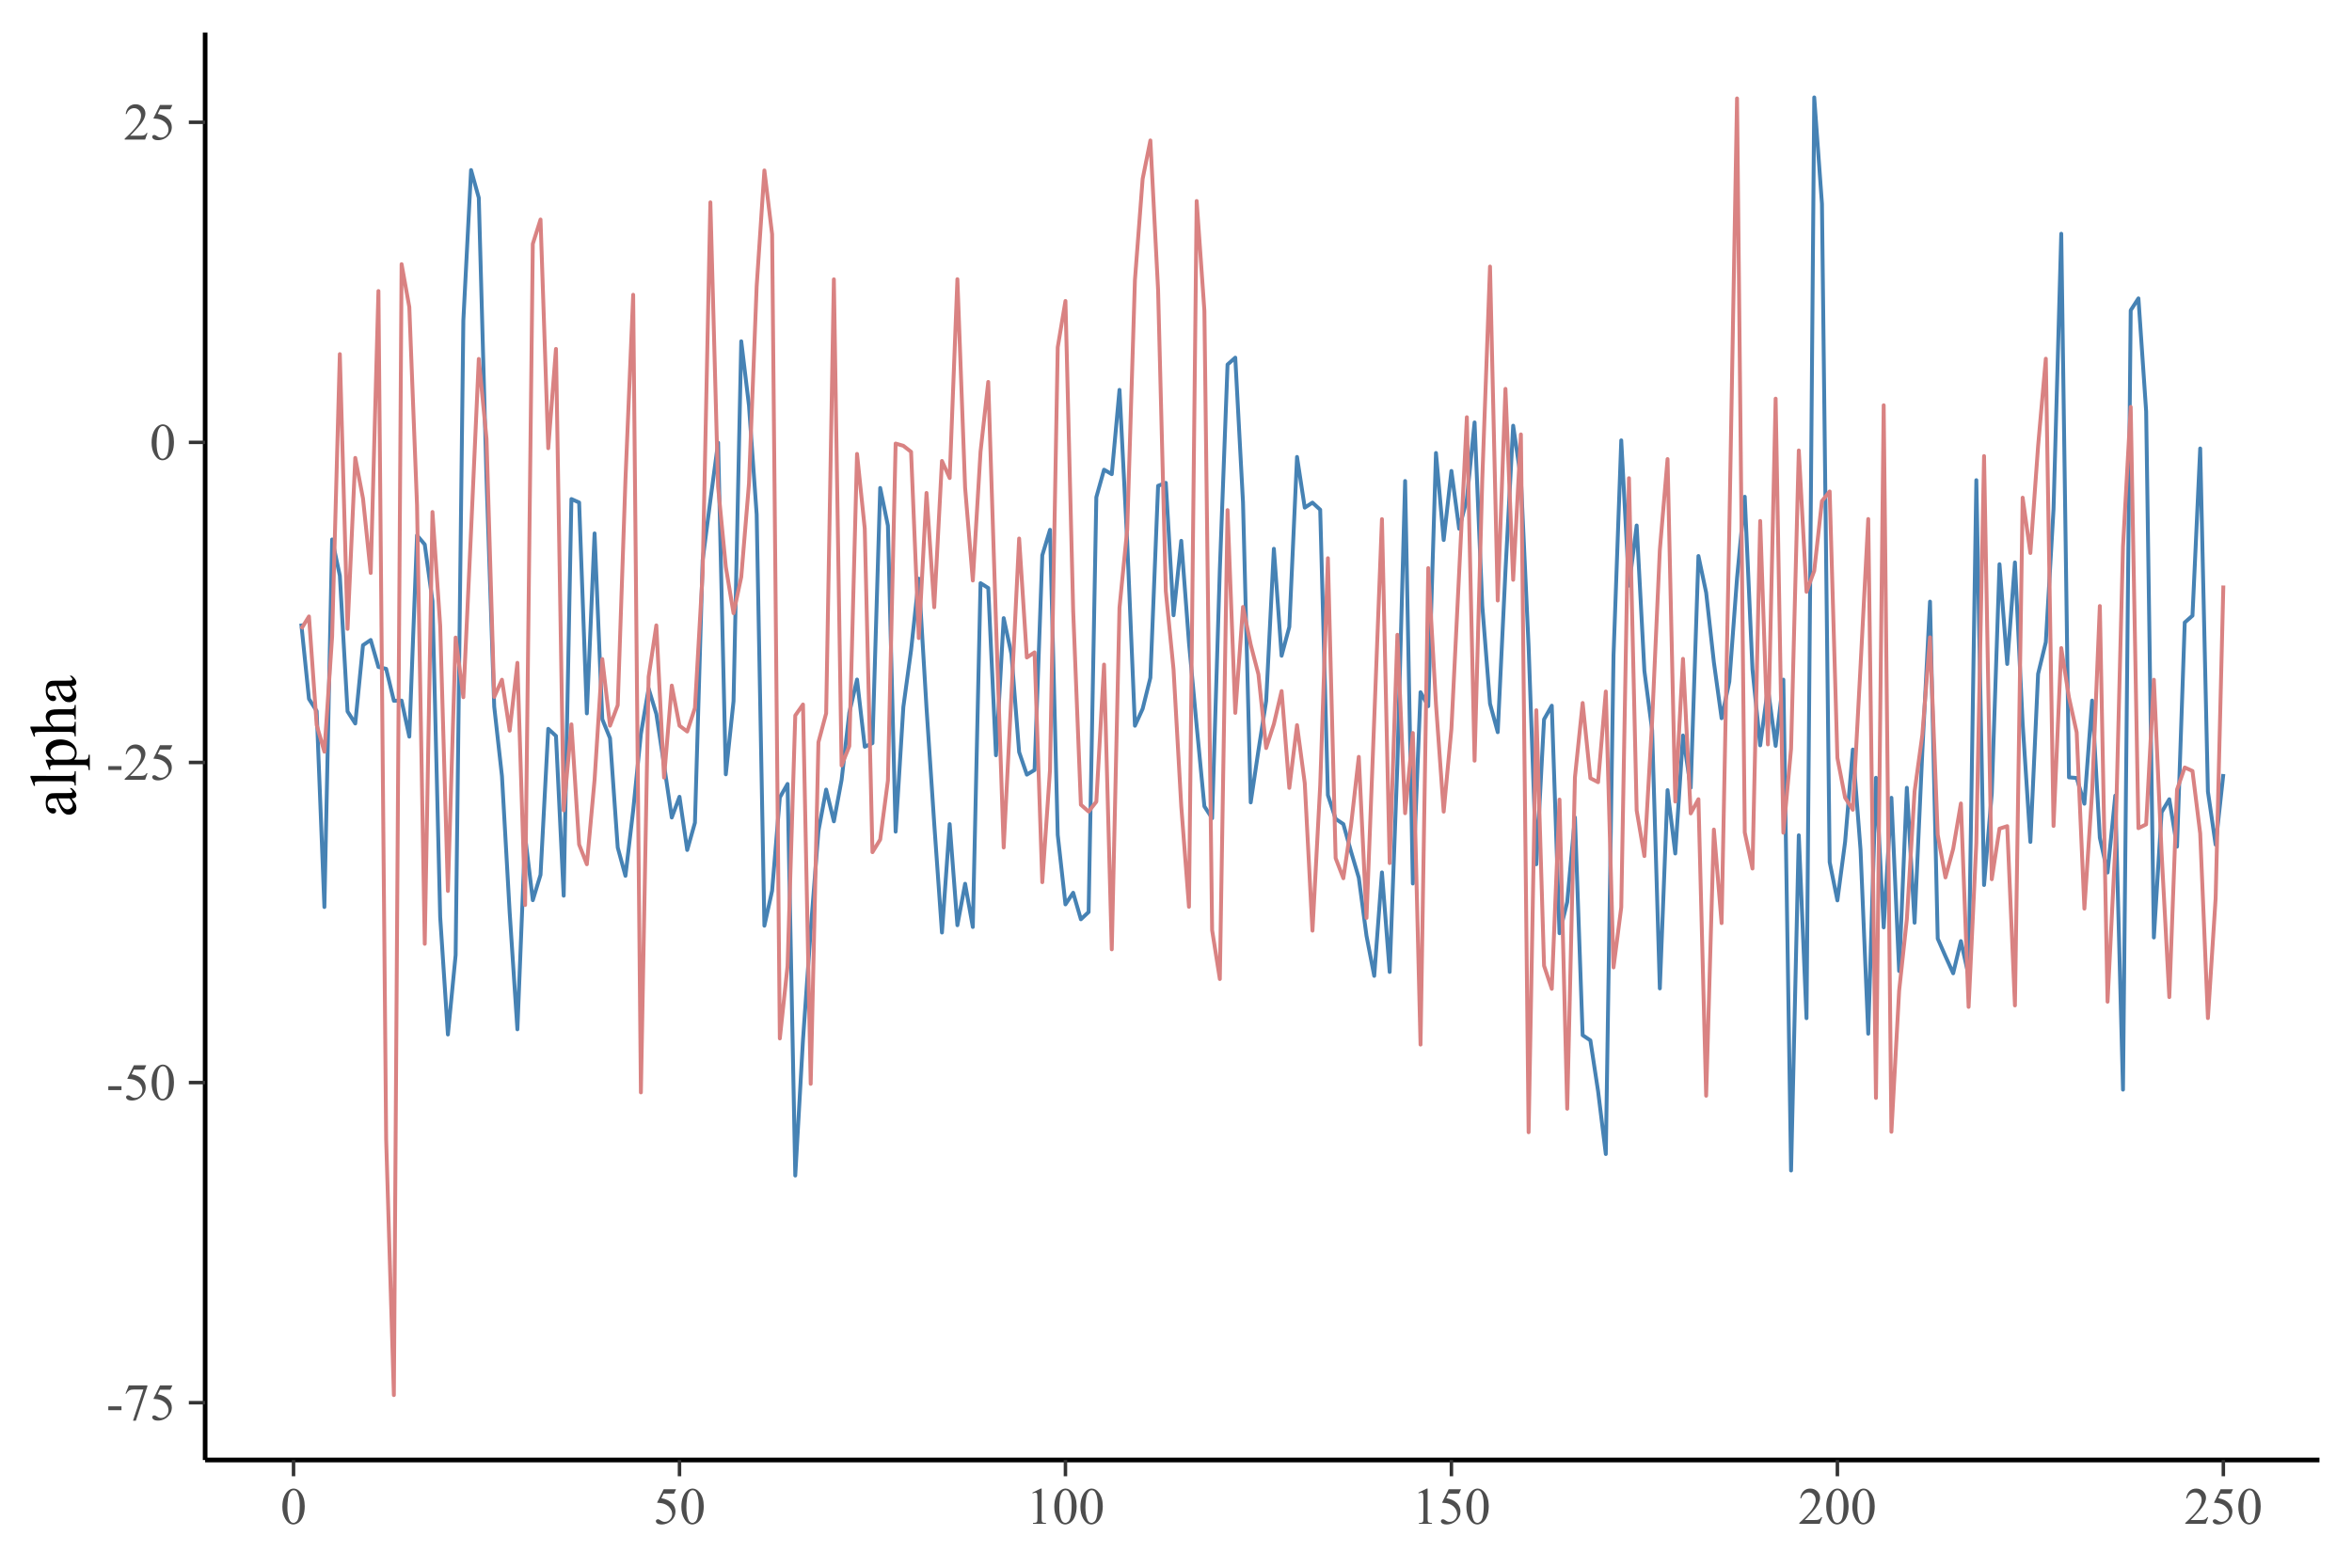
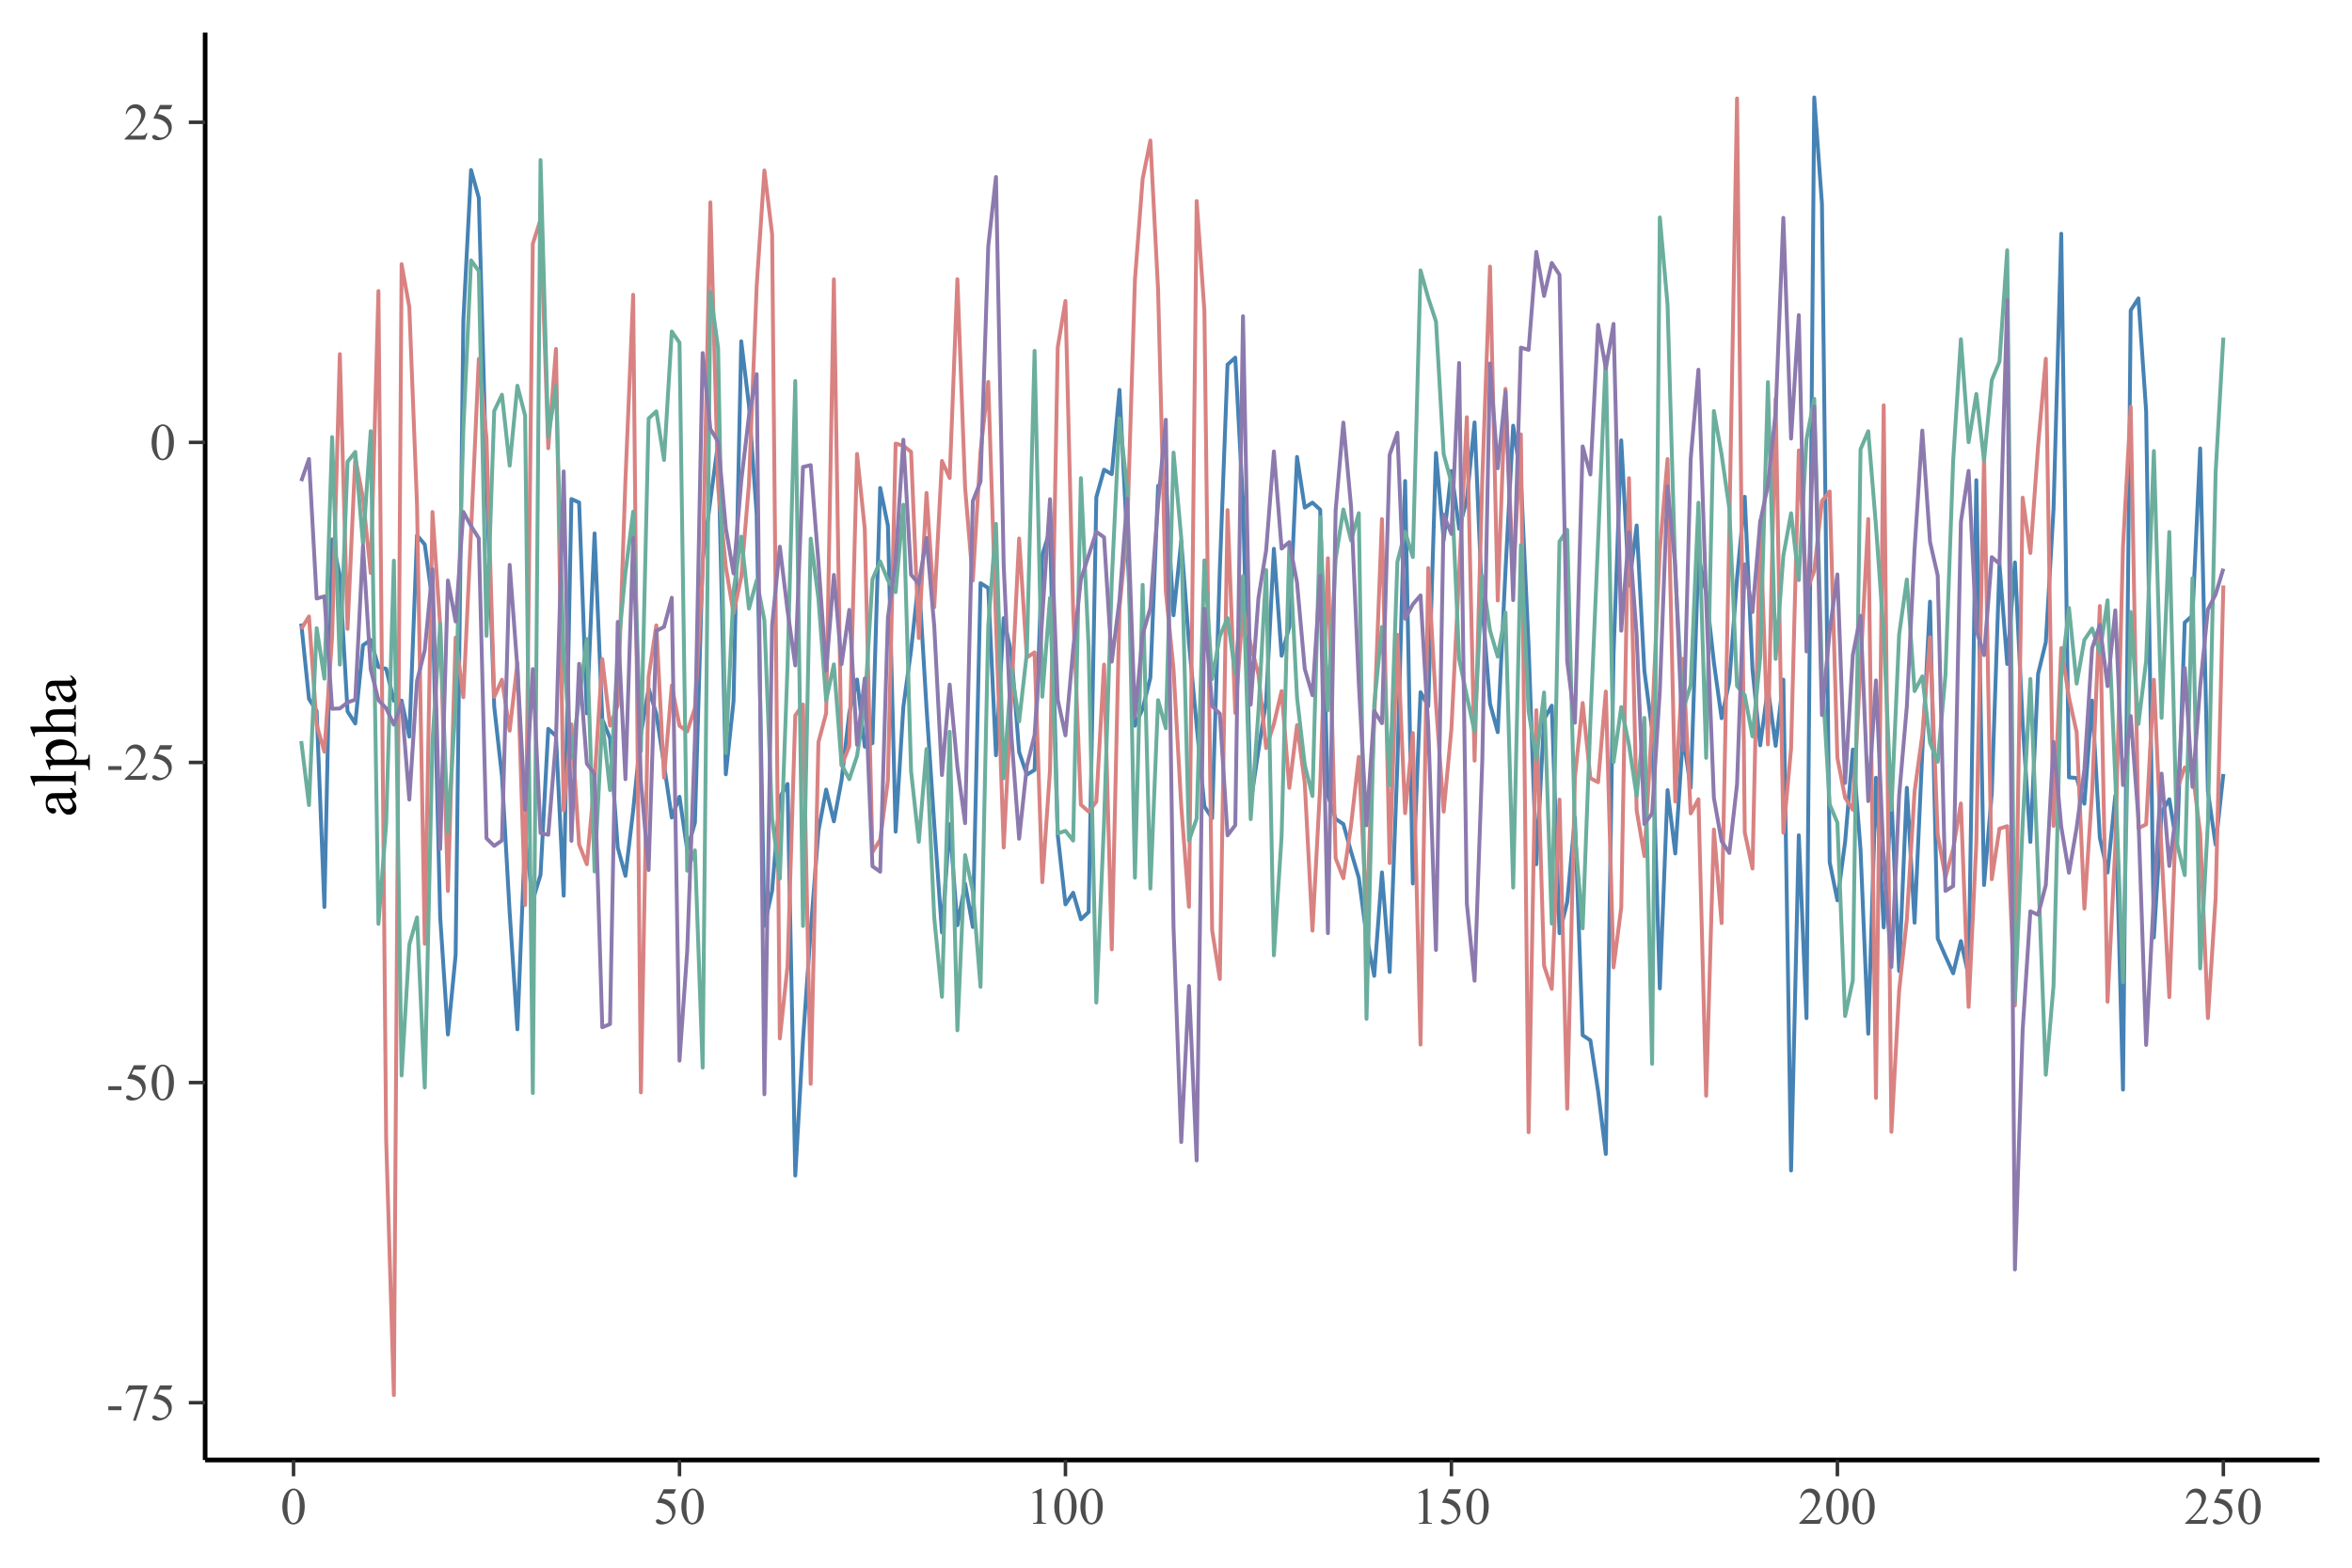
<svg xmlns="http://www.w3.org/2000/svg" xmlns:xlink="http://www.w3.org/1999/xlink" width="432pt" height="288pt" viewBox="0 0 432 288">
  <defs>
    <g>
      <g id="glyph-0-0">
        <path d="M 0.391 -2.508 L 2.812 -2.508 L 2.812 -1.801 L 0.391 -1.801 Z M 0.391 -2.508 " />
      </g>
      <g id="glyph-0-1">
        <path d="M 0.965 -6.355 L 4.375 -6.355 L 4.375 -6.18 L 2.254 0.133 L 1.73 0.133 L 3.629 -5.594 L 1.879 -5.594 C 1.523 -5.59 1.273 -5.547 1.125 -5.465 C 0.859 -5.32 0.648 -5.098 0.492 -4.801 L 0.355 -4.852 Z M 0.965 -6.355 " />
      </g>
      <g id="glyph-0-2">
        <path d="M 4.168 -6.355 L 3.801 -5.559 L 1.891 -5.559 L 1.473 -4.707 C 2.297 -4.582 2.953 -4.273 3.441 -3.781 C 3.852 -3.352 4.059 -2.852 4.062 -2.281 C 4.059 -1.945 3.992 -1.637 3.859 -1.355 C 3.723 -1.066 3.551 -0.824 3.348 -0.629 C 3.137 -0.426 2.906 -0.266 2.656 -0.145 C 2.293 0.027 1.926 0.109 1.551 0.113 C 1.168 0.109 0.891 0.047 0.719 -0.082 C 0.543 -0.211 0.457 -0.352 0.461 -0.512 C 0.457 -0.594 0.492 -0.672 0.566 -0.742 C 0.637 -0.809 0.727 -0.844 0.84 -0.844 C 0.918 -0.844 0.988 -0.828 1.051 -0.805 C 1.109 -0.777 1.215 -0.715 1.363 -0.613 C 1.594 -0.449 1.832 -0.367 2.078 -0.371 C 2.441 -0.367 2.762 -0.508 3.039 -0.785 C 3.312 -1.059 3.449 -1.395 3.453 -1.797 C 3.449 -2.176 3.328 -2.535 3.082 -2.871 C 2.836 -3.203 2.496 -3.457 2.062 -3.641 C 1.719 -3.777 1.254 -3.859 0.672 -3.887 L 1.891 -6.355 Z M 4.168 -6.355 " />
      </g>
      <g id="glyph-0-3">
        <path d="M 0.348 -3.141 C 0.344 -3.863 0.453 -4.484 0.676 -5.012 C 0.891 -5.531 1.184 -5.922 1.547 -6.184 C 1.828 -6.383 2.117 -6.484 2.418 -6.488 C 2.902 -6.484 3.34 -6.238 3.73 -5.742 C 4.211 -5.125 4.453 -4.289 4.457 -3.238 C 4.453 -2.5 4.348 -1.875 4.137 -1.359 C 3.926 -0.844 3.652 -0.469 3.324 -0.234 C 2.992 -0.004 2.676 0.109 2.371 0.113 C 1.762 0.109 1.258 -0.246 0.859 -0.961 C 0.516 -1.562 0.344 -2.289 0.348 -3.141 Z M 1.266 -3.023 C 1.266 -2.148 1.371 -1.434 1.59 -0.883 C 1.762 -0.414 2.027 -0.18 2.387 -0.184 C 2.551 -0.18 2.727 -0.258 2.91 -0.41 C 3.09 -0.559 3.227 -0.812 3.324 -1.172 C 3.465 -1.707 3.539 -2.465 3.539 -3.445 C 3.539 -4.168 3.461 -4.77 3.312 -5.258 C 3.195 -5.613 3.051 -5.871 2.879 -6.023 C 2.746 -6.125 2.594 -6.176 2.414 -6.18 C 2.199 -6.176 2.008 -6.078 1.848 -5.891 C 1.617 -5.629 1.465 -5.223 1.387 -4.668 C 1.305 -4.109 1.266 -3.562 1.266 -3.023 Z M 1.266 -3.023 " />
      </g>
      <g id="glyph-0-4">
        <path d="M 4.402 -1.223 L 3.957 0 L 0.207 0 L 0.207 -0.172 C 1.305 -1.176 2.082 -2 2.535 -2.637 C 2.984 -3.273 3.211 -3.855 3.211 -4.387 C 3.211 -4.789 3.086 -5.121 2.84 -5.379 C 2.59 -5.637 2.293 -5.766 1.953 -5.77 C 1.637 -5.766 1.359 -5.676 1.113 -5.496 C 0.863 -5.312 0.68 -5.043 0.562 -4.691 L 0.391 -4.691 C 0.465 -5.266 0.664 -5.711 0.992 -6.023 C 1.312 -6.332 1.719 -6.484 2.203 -6.488 C 2.719 -6.484 3.148 -6.32 3.492 -5.988 C 3.836 -5.656 4.008 -5.266 4.012 -4.82 C 4.008 -4.496 3.934 -4.172 3.789 -3.852 C 3.555 -3.344 3.18 -2.809 2.664 -2.246 C 1.883 -1.391 1.395 -0.879 1.203 -0.707 L 2.863 -0.707 C 3.199 -0.703 3.438 -0.715 3.574 -0.742 C 3.707 -0.766 3.828 -0.816 3.941 -0.895 C 4.047 -0.969 4.141 -1.078 4.227 -1.223 Z M 4.402 -1.223 " />
      </g>
      <g id="glyph-0-5">
        <path d="M 1.125 -5.734 L 2.672 -6.488 L 2.828 -6.488 L 2.828 -1.121 C 2.824 -0.762 2.84 -0.539 2.871 -0.453 C 2.898 -0.363 2.957 -0.297 3.055 -0.254 C 3.145 -0.203 3.336 -0.176 3.629 -0.172 L 3.629 0 L 1.238 0 L 1.238 -0.172 C 1.535 -0.176 1.73 -0.203 1.816 -0.25 C 1.902 -0.293 1.961 -0.355 2 -0.434 C 2.031 -0.508 2.051 -0.734 2.055 -1.121 L 2.055 -4.551 C 2.051 -5.012 2.035 -5.309 2.008 -5.441 C 1.98 -5.539 1.941 -5.613 1.887 -5.664 C 1.828 -5.707 1.758 -5.73 1.68 -5.734 C 1.559 -5.73 1.398 -5.68 1.195 -5.586 Z M 1.125 -5.734 " />
      </g>
      <g id="glyph-1-0">
        <path d="M -0.773 -3.414 C -0.344 -2.863 -0.098 -2.52 -0.035 -2.379 C 0.062 -2.168 0.109 -1.941 0.113 -1.703 C 0.109 -1.332 -0.012 -1.027 -0.266 -0.789 C -0.516 -0.547 -0.852 -0.426 -1.273 -0.43 C -1.531 -0.426 -1.758 -0.484 -1.953 -0.605 C -2.215 -0.762 -2.465 -1.039 -2.703 -1.438 C -2.934 -1.828 -3.219 -2.488 -3.555 -3.414 L -3.766 -3.418 C -4.301 -3.414 -4.668 -3.328 -4.867 -3.16 C -5.066 -2.988 -5.168 -2.742 -5.168 -2.422 C -5.168 -2.172 -5.102 -1.977 -4.969 -1.836 C -4.836 -1.684 -4.684 -1.609 -4.512 -1.613 L -4.172 -1.625 C -3.992 -1.621 -3.852 -1.574 -3.754 -1.484 C -3.656 -1.391 -3.609 -1.273 -3.609 -1.125 C -3.609 -0.98 -3.66 -0.859 -3.762 -0.77 C -3.863 -0.676 -4 -0.633 -4.18 -0.633 C -4.508 -0.633 -4.816 -0.805 -5.102 -1.148 C -5.379 -1.492 -5.52 -1.973 -5.523 -2.598 C -5.52 -3.07 -5.441 -3.461 -5.285 -3.77 C -5.16 -3.996 -4.969 -4.168 -4.719 -4.277 C -4.547 -4.348 -4.203 -4.383 -3.684 -4.383 L -1.863 -4.383 C -1.348 -4.383 -1.031 -4.391 -0.922 -4.41 C -0.805 -4.43 -0.73 -4.461 -0.691 -4.508 C -0.652 -4.551 -0.633 -4.605 -0.633 -4.664 C -0.633 -4.727 -0.645 -4.781 -0.672 -4.828 C -0.723 -4.91 -0.867 -5.066 -1.102 -5.305 L -0.773 -5.305 C -0.188 -4.863 0.105 -4.445 0.105 -4.047 C 0.105 -3.855 0.039 -3.703 -0.094 -3.59 C -0.227 -3.477 -0.453 -3.418 -0.773 -3.414 Z M -1.152 -3.414 L -3.199 -3.414 C -2.965 -2.824 -2.797 -2.445 -2.703 -2.273 C -2.527 -1.965 -2.348 -1.742 -2.164 -1.613 C -1.973 -1.477 -1.77 -1.41 -1.547 -1.414 C -1.266 -1.41 -1.031 -1.496 -0.844 -1.664 C -0.656 -1.828 -0.562 -2.02 -0.566 -2.242 C -0.562 -2.535 -0.758 -2.926 -1.152 -3.414 Z M -1.152 -3.414 " />
      </g>
      <g id="glyph-1-1">
        <path d="M -8.332 -2.223 L -1.211 -2.219 C -0.871 -2.215 -0.648 -2.238 -0.543 -2.293 C -0.43 -2.34 -0.348 -2.418 -0.293 -2.52 C -0.238 -2.621 -0.211 -2.809 -0.211 -3.086 L 0 -3.086 L 0 -0.457 L -0.211 -0.457 C -0.211 -0.703 -0.234 -0.871 -0.285 -0.961 C -0.336 -1.047 -0.422 -1.117 -0.539 -1.172 C -0.656 -1.223 -0.879 -1.246 -1.211 -1.25 L -6.086 -1.25 C -6.691 -1.246 -7.062 -1.234 -7.203 -1.207 C -7.34 -1.18 -7.438 -1.133 -7.488 -1.074 C -7.535 -1.012 -7.559 -0.938 -7.562 -0.844 C -7.559 -0.742 -7.527 -0.613 -7.469 -0.457 L -7.676 -0.359 L -8.332 -1.957 Z M -8.332 -2.223 " />
      </g>
      <g id="glyph-1-2">
        <path d="M -4.836 0.012 L -5.5 -1.641 L -5.5 -1.863 L -4.25 -1.863 C -4.719 -2.141 -5.051 -2.418 -5.238 -2.699 C -5.426 -2.977 -5.52 -3.27 -5.523 -3.582 C -5.52 -4.117 -5.309 -4.566 -4.891 -4.93 C -4.371 -5.367 -3.699 -5.59 -2.875 -5.59 C -1.949 -5.59 -1.184 -5.324 -0.578 -4.793 C -0.082 -4.355 0.164 -3.805 0.164 -3.141 C 0.164 -2.852 0.121 -2.602 0.043 -2.391 C -0.02 -2.234 -0.133 -2.059 -0.309 -1.863 L 1.324 -1.863 C 1.691 -1.863 1.922 -1.883 2.023 -1.93 C 2.117 -1.969 2.199 -2.047 2.262 -2.164 C 2.32 -2.273 2.348 -2.477 2.352 -2.773 L 2.566 -2.773 L 2.566 0.043 L 2.352 0.043 L 2.352 -0.105 C 2.352 -0.316 2.312 -0.5 2.227 -0.656 C 2.184 -0.727 2.113 -0.781 2.02 -0.828 C 1.922 -0.867 1.68 -0.891 1.289 -0.891 L -3.785 -0.891 C -4.129 -0.891 -4.348 -0.875 -4.445 -0.844 C -4.535 -0.812 -4.605 -0.762 -4.656 -0.695 C -4.699 -0.625 -4.723 -0.531 -4.727 -0.418 C -4.723 -0.32 -4.695 -0.203 -4.648 -0.059 Z M -3.902 -1.863 L -1.898 -1.863 C -1.461 -1.863 -1.176 -1.879 -1.043 -1.914 C -0.816 -1.969 -0.617 -2.102 -0.445 -2.316 C -0.273 -2.527 -0.188 -2.797 -0.188 -3.125 C -0.188 -3.512 -0.34 -3.828 -0.645 -4.07 C -1.043 -4.387 -1.602 -4.547 -2.324 -4.547 C -3.141 -4.547 -3.773 -4.367 -4.219 -4.008 C -4.523 -3.758 -4.676 -3.461 -4.676 -3.117 C -4.676 -2.93 -4.629 -2.742 -4.535 -2.562 C -4.465 -2.418 -4.254 -2.188 -3.902 -1.863 Z M -3.902 -1.863 " />
      </g>
      <g id="glyph-1-3">
        <path d="M -8.332 -1.953 L -4.406 -1.953 C -4.883 -2.383 -5.188 -2.727 -5.32 -2.98 C -5.453 -3.234 -5.52 -3.488 -5.523 -3.746 C -5.52 -4.047 -5.438 -4.309 -5.273 -4.531 C -5.105 -4.746 -4.84 -4.91 -4.484 -5.016 C -4.23 -5.086 -3.773 -5.121 -3.109 -5.125 L -1.211 -5.125 C -0.871 -5.121 -0.641 -5.148 -0.516 -5.211 C -0.422 -5.242 -0.348 -5.309 -0.293 -5.406 C -0.238 -5.496 -0.211 -5.668 -0.211 -5.922 L 0 -5.922 L 0 -3.289 L -0.211 -3.289 L -0.211 -3.41 C -0.211 -3.66 -0.246 -3.832 -0.324 -3.93 C -0.395 -4.027 -0.508 -4.098 -0.66 -4.137 C -0.719 -4.148 -0.902 -4.152 -1.211 -4.156 L -3.109 -4.156 C -3.691 -4.152 -4.074 -4.121 -4.262 -4.062 C -4.441 -4 -4.582 -3.906 -4.676 -3.773 C -4.77 -3.641 -4.816 -3.48 -4.816 -3.293 C -4.816 -3.102 -4.766 -2.902 -4.664 -2.695 C -4.562 -2.488 -4.355 -2.238 -4.047 -1.953 L -1.211 -1.953 C -0.84 -1.949 -0.609 -1.969 -0.523 -2.012 C -0.43 -2.051 -0.355 -2.129 -0.301 -2.238 C -0.238 -2.348 -0.211 -2.539 -0.211 -2.82 L 0 -2.82 L 0 -0.156 L -0.211 -0.156 C -0.211 -0.395 -0.246 -0.582 -0.32 -0.719 C -0.355 -0.793 -0.43 -0.855 -0.543 -0.906 C -0.648 -0.949 -0.871 -0.973 -1.211 -0.98 L -6.07 -0.98 C -6.684 -0.977 -7.059 -0.961 -7.203 -0.934 C -7.34 -0.902 -7.438 -0.859 -7.488 -0.801 C -7.535 -0.738 -7.559 -0.656 -7.562 -0.559 C -7.559 -0.473 -7.527 -0.34 -7.469 -0.16 L -7.676 -0.078 L -8.332 -1.684 Z M -8.332 -1.953 " />
      </g>
    </g>
  </defs>
  <rect x="-43.2" y="-28.8" width="518.4" height="345.6" fill="rgb(100%, 100%, 100%)" fill-opacity="1" />
  <path fill="none" stroke-width="0.711" stroke-linecap="butt" stroke-linejoin="round" stroke="rgb(27.451%, 50.98%, 70.588%)" stroke-opacity="1" stroke-miterlimit="10" d="M 55.332 114.547 L 56.75 128.402 L 58.164 130.625 L 59.582 166.629 L 61 99.102 L 62.418 105.754 L 63.836 130.699 L 65.254 132.914 L 66.672 118.531 L 68.09 117.57 L 69.508 122.531 L 70.926 122.871 L 72.344 128.742 L 73.762 128.707 L 75.18 135.328 L 76.598 98.348 L 78.016 100.023 L 79.434 110.43 L 80.852 168.48 L 82.27 190.051 L 83.688 175.449 L 85.105 58.875 L 86.523 31.242 L 87.941 36.336 L 89.359 87.98 L 90.777 129.824 L 92.195 142.574 L 93.613 167.625 L 95.031 189.098 L 96.449 153.629 L 97.863 165.375 L 99.281 160.711 L 100.699 133.895 L 102.117 135.203 L 103.535 164.551 L 104.953 91.68 L 106.371 92.312 L 107.789 131.059 L 109.207 97.992 L 110.625 132.133 L 112.043 135.613 L 113.461 155.703 L 114.879 160.898 L 116.297 148.871 L 117.715 134.836 L 119.133 126.492 L 120.551 131.164 L 121.969 140.508 L 123.387 150.191 L 124.805 146.375 L 126.223 156.152 L 127.641 151.137 L 129.059 102.91 L 130.477 91.914 L 131.895 81.324 L 133.312 142.25 L 134.73 128.816 L 136.148 62.695 L 137.566 74.5 L 138.98 94.508 L 140.398 170.059 L 141.816 163.637 L 143.234 146.496 L 144.652 144.02 L 146.07 215.961 L 147.488 191.02 L 148.906 170.895 L 150.324 152.676 L 151.742 145.051 L 153.16 150.891 L 154.578 143.289 L 155.996 130.926 L 157.414 124.836 L 158.832 137.188 L 160.25 136.52 L 161.668 89.641 L 163.086 96.562 L 164.504 152.781 L 165.922 129.871 L 167.34 119.449 L 168.758 106.312 L 170.176 130.047 L 171.594 151.336 L 173.012 171.316 L 174.43 151.395 L 175.848 169.973 L 177.266 162.355 L 178.68 170.297 L 180.098 107.129 L 181.516 108.023 L 182.934 138.75 L 184.352 113.555 L 185.77 120.145 L 187.188 138.164 L 188.605 142.312 L 190.023 141.453 L 191.441 102.008 L 192.859 97.324 L 194.277 153.379 L 195.695 166.148 L 197.113 164.008 L 198.531 168.883 L 199.949 167.555 L 201.367 91.34 L 202.785 86.285 L 204.203 87.109 L 205.621 71.621 L 207.039 99.547 L 208.457 133.328 L 209.875 130.211 L 211.293 124.504 L 212.711 89.25 L 214.129 88.699 L 215.547 113.031 L 216.965 99.352 L 218.383 118.09 L 219.797 133.355 L 221.215 148.133 L 222.633 150.32 L 224.051 104.613 L 225.469 66.973 L 226.887 65.703 L 228.305 92.262 L 229.723 147.41 L 231.141 137.867 L 232.559 128.789 L 233.977 100.816 L 235.395 120.465 L 236.812 115.168 L 238.23 83.945 L 239.648 93.258 L 241.066 92.336 L 242.484 93.637 L 243.902 146.074 L 245.32 150.438 L 246.738 151.391 L 248.156 156.473 L 249.574 161.25 L 250.992 171.926 L 252.41 179.277 L 253.828 160.27 L 255.246 178.559 L 256.664 140.348 L 258.082 88.363 L 259.5 162.316 L 260.914 127.168 L 262.332 129.734 L 263.75 83.219 L 265.168 99.207 L 266.586 86.516 L 268.004 97.133 L 269.422 91.715 L 270.84 77.602 L 272.258 111.277 L 273.676 129.273 L 275.094 134.508 L 276.512 104.914 L 277.93 78.203 L 279.348 87.918 L 280.766 118.777 L 282.184 158.773 L 283.602 132.152 L 285.02 129.641 L 286.438 171.441 L 287.855 165.727 L 289.273 150.172 L 290.691 190.176 L 292.109 191.125 L 293.527 200.477 L 294.945 212.008 L 296.363 120.367 L 297.781 80.898 L 299.199 107.582 L 300.613 96.535 L 302.031 123.227 L 303.449 134.117 L 304.867 181.582 L 306.285 145.156 L 307.703 156.797 L 309.121 135.113 L 310.539 144.711 L 311.957 102.145 L 313.375 108.867 L 314.793 121.66 L 316.211 131.949 L 317.629 125.238 L 319.047 106.207 L 320.465 91.254 L 321.883 122.984 L 323.301 136.934 L 324.719 126.418 L 326.137 137.023 L 327.555 124.855 L 328.973 215.035 L 330.391 153.449 L 331.809 187.051 L 333.227 17.898 L 334.645 37.453 L 336.062 158.383 L 337.48 165.414 L 338.898 154.648 L 340.316 137.695 L 341.73 156.098 L 343.148 189.902 L 344.566 142.883 L 345.984 170.375 L 347.402 146.562 L 348.82 178.387 L 350.238 144.719 L 351.656 169.512 L 353.074 138.207 L 354.492 110.523 L 355.91 172.438 L 357.328 175.672 L 358.746 178.805 L 360.164 172.891 L 361.582 179.23 L 363 88.211 L 364.418 162.59 L 365.836 145.824 L 367.254 103.656 L 368.672 121.98 L 370.09 103.328 L 371.508 132.918 L 372.926 154.672 L 374.344 123.805 L 375.762 117.965 L 377.18 93.516 L 378.598 42.941 L 380.016 142.812 L 381.43 142.922 L 382.848 147.652 L 384.266 128.703 L 385.684 153.906 L 387.102 160.297 L 388.52 146.168 L 389.938 200.18 L 391.355 57.008 L 392.773 54.816 L 394.191 75.566 L 395.609 172.227 L 397.027 149.219 L 398.445 146.828 L 399.863 155.539 L 401.281 114.352 L 402.699 113.105 L 404.117 82.391 L 405.535 145.426 L 406.953 155.176 L 408.371 142.199 " />
  <path fill="none" stroke-width="0.711" stroke-linecap="butt" stroke-linejoin="round" stroke="rgb(85.098%, 50.98%, 50.98%)" stroke-opacity="1" stroke-miterlimit="10" d="M 55.332 115.543 L 56.75 113.246 L 58.164 133.195 L 59.582 138.094 L 61 116.98 L 62.418 65.055 L 63.836 115.535 L 65.254 84.121 L 66.672 91.559 L 68.09 105.262 L 69.508 53.465 L 70.926 209.309 L 72.344 256.293 L 73.762 48.527 L 75.18 56.418 L 76.598 92.832 L 78.016 173.387 L 79.434 94.059 L 80.852 114.949 L 82.27 163.68 L 83.688 117.125 L 85.105 128.086 L 86.523 97.547 L 87.941 65.941 L 89.359 80.602 L 90.777 128.035 L 92.195 124.871 L 93.613 134.234 L 95.031 121.77 L 96.449 166.258 L 97.863 44.801 L 99.281 40.328 L 100.699 82.344 L 102.117 64.098 L 103.535 148.887 L 104.953 133.07 L 106.371 155.156 L 107.789 158.777 L 109.207 143.273 L 110.625 121.082 L 112.043 133.316 L 113.461 129.551 L 114.879 88.129 L 116.297 54.152 L 117.715 200.684 L 119.133 124.34 L 120.551 114.887 L 121.969 142.855 L 123.387 125.945 L 124.805 133.32 L 126.223 134.387 L 127.641 130.059 L 129.059 105.18 L 130.477 37.172 L 131.895 89.426 L 133.312 104.137 L 134.73 112.656 L 136.148 105.992 L 137.566 88.867 L 138.98 52.586 L 140.398 31.312 L 141.816 43.027 L 143.234 190.773 L 144.652 177.484 L 146.07 131.445 L 147.488 129.422 L 148.906 199.113 L 150.324 136.367 L 151.742 131.039 L 153.16 51.312 L 154.578 140.629 L 155.996 137.07 L 157.414 83.391 L 158.832 97.109 L 160.25 156.555 L 161.668 154.234 L 163.086 143.402 L 164.504 81.484 L 165.922 81.895 L 167.34 83 L 168.758 117.223 L 170.176 90.555 L 171.594 111.559 L 173.012 84.68 L 174.43 87.82 L 175.848 51.289 L 177.266 89.613 L 178.68 106.648 L 180.098 82.977 L 181.516 70.16 L 182.934 114.25 L 184.352 155.695 L 185.77 127.688 L 187.188 98.93 L 188.605 120.785 L 190.023 119.848 L 191.441 162.066 L 192.859 141.441 L 194.277 63.801 L 195.695 55.293 L 197.113 112.18 L 198.531 147.836 L 199.949 149.086 L 201.367 147.281 L 202.785 122.086 L 204.203 174.41 L 205.621 111.629 L 207.039 97.277 L 208.457 51.445 L 209.875 32.863 L 211.293 25.801 L 212.711 53.266 L 214.129 108.609 L 215.547 122.969 L 216.965 148.09 L 218.383 166.59 L 219.797 36.93 L 221.215 57.094 L 222.633 170.871 L 224.051 179.859 L 225.469 93.711 L 226.887 130.969 L 228.305 111.504 L 229.723 118.445 L 231.141 123.887 L 232.559 137.426 L 233.977 133.008 L 235.395 126.953 L 236.812 144.742 L 238.23 133.215 L 239.648 143.859 L 241.066 170.969 L 242.484 144.309 L 243.902 102.551 L 245.32 157.652 L 246.738 161.344 L 248.156 151.578 L 249.574 139.039 L 250.992 168.629 L 252.41 132.129 L 253.828 95.367 L 255.246 158.559 L 256.664 116.617 L 258.082 149.398 L 259.5 134.656 L 260.914 191.902 L 262.332 104.367 L 263.75 129.348 L 265.168 149.105 L 266.586 133.902 L 268.004 105.242 L 269.422 76.648 L 270.84 139.746 L 272.258 87.938 L 273.676 48.969 L 275.094 110.324 L 276.512 71.438 L 277.93 106.52 L 279.348 79.805 L 280.766 208.004 L 282.184 130.477 L 283.602 177.418 L 285.02 181.66 L 286.438 146.891 L 287.855 203.691 L 289.273 142.809 L 290.691 129.145 L 292.109 142.965 L 293.527 143.695 L 294.945 127.035 L 296.363 177.723 L 297.781 166.684 L 299.199 87.848 L 300.613 148.895 L 302.031 157.27 L 303.449 132.547 L 304.867 101.031 L 306.285 84.336 L 307.703 147.25 L 309.121 121.035 L 310.539 149.434 L 311.957 146.824 L 313.375 201.297 L 314.793 152.398 L 316.211 169.582 L 317.629 97.203 L 319.047 18.082 L 320.465 152.922 L 321.883 159.559 L 323.301 95.703 L 324.719 136.758 L 326.137 73.234 L 327.555 152.984 L 328.973 137.531 L 330.391 82.75 L 331.809 108.723 L 333.227 104.863 L 334.645 92.051 L 336.062 90.285 L 337.48 139.227 L 338.898 146.551 L 340.316 148.762 L 341.73 122.406 L 343.148 95.348 L 344.566 201.699 L 345.984 74.453 L 347.402 207.918 L 348.82 182.027 L 350.238 168.859 L 351.656 145.422 L 353.074 135.066 L 354.492 117.082 L 355.91 153.371 L 357.328 161.195 L 358.746 155.941 L 360.164 147.602 L 361.582 184.977 L 363 154.863 L 364.418 83.781 L 365.836 161.527 L 367.254 152.23 L 368.672 151.773 L 370.09 184.707 L 371.508 91.43 L 372.926 101.594 L 374.344 81.949 L 375.762 65.895 L 377.18 151.738 L 378.598 119.055 L 380.016 128.145 L 381.43 134.547 L 382.848 166.922 L 384.266 145.48 L 385.684 111.332 L 387.102 184.023 L 388.52 155.664 L 389.938 100.426 L 391.355 74.758 L 392.773 152.145 L 394.191 151.449 L 395.609 124.875 L 397.027 156.691 L 398.445 183.18 L 399.863 145.051 L 401.281 140.996 L 402.699 141.637 L 404.117 153.117 L 405.535 187.035 L 406.953 165.02 L 408.371 107.559 " />
+   <path fill="none" stroke-width="0.711" stroke-linecap="butt" stroke-linejoin="round" stroke="rgb(41.961%, 68.235%, 61.569%)" stroke-opacity="1" stroke-miterlimit="10" d="M 55.332 136.141 L 56.75 147.902 L 58.164 115.402 L 59.582 124.68 L 61 80.301 L 62.418 122.094 L 63.836 84.832 L 65.254 83.023 L 66.672 99.906 L 68.09 79.207 L 69.508 169.719 L 70.926 151.309 L 72.344 102.996 L 73.762 197.578 L 75.18 173.559 L 76.598 168.539 L 78.016 199.785 L 79.434 136.082 L 80.852 114.598 L 82.27 152.859 L 83.688 129.293 L 85.105 78.941 L 86.523 47.828 L 87.941 49.801 L 89.359 116.801 L 90.777 75.496 L 92.195 72.512 L 93.613 85.539 L 95.031 70.863 L 96.449 76.375 L 97.863 200.805 L 99.281 29.398 L 100.699 80.238 L 102.117 70.918 L 103.535 120.734 L 104.953 139.172 L 106.371 128.414 L 107.789 117.383 L 109.207 160.098 L 110.625 132.324 L 112.043 145.148 L 113.461 119.91 L 114.879 105.184 L 116.297 93.996 L 117.715 137.969 L 119.133 76.883 L 120.551 75.562 L 121.969 84.504 L 123.387 60.898 L 124.805 62.945 L 126.223 159.965 L 127.641 156.223 L 129.059 196.129 L 130.477 53.621 L 131.895 63.934 L 133.312 138.355 L 134.73 108.559 L 136.148 98.586 L 137.566 111.801 L 138.98 106.633 L 140.398 113.953 L 141.816 150.328 L 143.234 161.414 L 144.652 122.168 L 146.07 69.992 L 147.488 170.113 L 148.906 98.949 L 150.324 109.996 L 151.742 128.695 L 153.16 122.047 L 154.578 140.465 L 155.996 143.152 L 157.414 138.887 L 158.832 129.488 L 160.25 106.422 L 161.668 103.133 L 163.086 106.605 L 164.504 108.781 L 165.922 92.723 L 167.34 141.676 L 168.758 154.656 L 170.176 137.598 L 171.594 168.598 L 173.012 183.125 L 174.43 134.434 L 175.848 189.281 L 177.266 157.094 L 178.68 163.742 L 180.098 181.293 L 181.516 115 L 182.934 96.242 L 184.352 142.969 L 185.77 123.051 L 187.188 132.535 L 188.605 119.941 L 190.023 64.449 L 191.441 127.996 L 192.859 109.836 L 194.277 153.109 L 195.695 152.637 L 197.113 154.43 L 198.531 87.84 L 199.949 118.859 L 201.367 184.188 L 202.785 151.109 L 204.203 106.691 L 205.621 76.844 L 207.039 89.906 L 208.457 161.234 L 209.875 107.438 L 211.293 163.238 L 212.711 128.625 L 214.129 133.793 L 215.547 83.141 L 216.965 98.832 L 218.383 154.387 L 219.797 150.402 L 221.215 102.941 L 222.633 124.738 L 224.051 116.887 L 225.469 113.543 L 226.887 123.672 L 228.305 105.824 L 229.723 150.488 L 231.141 130.711 L 232.559 104.734 L 233.977 175.508 L 235.395 153.656 L 236.812 100.066 L 238.23 128.133 L 239.648 140.5 L 241.066 146.238 L 242.484 95.031 L 243.902 130.488 L 245.32 102.746 L 246.738 93.598 L 248.156 99.281 L 249.574 94.277 L 250.992 187.172 L 252.41 129.449 L 253.828 115.18 L 255.246 144.262 L 256.664 103.215 L 258.082 97.684 L 259.5 102.332 L 260.914 49.672 L 262.332 54.75 L 263.75 59.047 L 265.168 83.434 L 266.586 88.66 L 268.004 121.09 L 269.422 127.871 L 270.84 134.43 L 272.258 105.801 L 273.676 115.836 L 275.094 120.629 L 276.512 112.527 L 277.93 163.055 L 279.348 100.129 L 280.766 130.695 L 282.184 139.578 L 283.602 127.211 L 285.02 169.68 L 286.438 99.488 L 287.855 97.328 L 289.273 153.047 L 290.691 170.551 L 292.109 132.598 L 293.527 99.367 L 294.945 65.574 L 296.363 140.016 L 297.781 129.898 L 299.199 136.809 L 300.613 146.273 L 302.031 131.879 L 303.449 195.438 L 304.867 39.941 L 306.285 55.965 L 307.703 105.164 L 309.121 130.469 L 310.539 125.84 L 311.957 92.355 L 313.375 139.238 L 314.793 75.508 L 316.211 83.508 L 317.629 93.422 L 319.047 126.008 L 320.465 127.719 L 321.883 135.289 L 323.301 120.773 L 324.719 70.191 L 326.137 121.055 L 327.555 102.09 L 328.973 94.293 L 330.391 106.578 L 331.809 80.691 L 333.227 73.266 L 334.645 123.805 L 336.062 147.754 L 337.48 151.137 L 338.898 186.656 L 340.316 180.098 L 341.73 82.535 L 343.148 79.219 L 344.566 96.613 L 345.984 116.348 L 347.402 148.789 L 348.82 116.57 L 350.238 106.453 L 351.656 126.961 L 353.074 124.258 L 354.492 136.441 L 355.91 139.941 L 357.328 124.004 L 358.746 84.617 L 360.164 62.32 L 361.582 81.238 L 363 72.375 L 364.418 84.605 L 365.836 69.844 L 367.254 66.414 L 368.672 45.977 L 370.09 184.027 L 371.508 151.418 L 372.926 124.727 L 374.344 159.918 L 375.762 197.441 L 377.18 181.062 L 378.598 123.758 L 380.016 111.676 L 381.43 125.582 L 382.848 117.543 L 384.266 115.465 L 385.684 119.879 L 387.102 110.273 L 388.52 142.895 L 389.938 180.469 L 391.355 112.426 L 392.773 133.004 L 394.191 121.352 L 395.609 82.855 L 397.027 131.875 L 398.445 97.734 L 399.863 154.988 L 401.281 160.77 L 402.699 106.219 L 404.117 177.914 L 405.535 151.039 L 406.953 86.758 L 408.371 62.016 " />
+   <path fill="none" stroke-width="0.711" stroke-linecap="butt" stroke-linejoin="round" stroke="rgb(54.902%, 47.843%, 68.235%)" stroke-opacity="1" stroke-miterlimit="10" d="M 55.332 88.387 L 56.75 84.32 L 58.164 109.957 L 59.582 109.559 L 61 130.207 L 62.418 130.156 L 63.836 129.043 L 65.254 128.535 L 66.672 100.242 L 68.09 122.965 L 69.508 128.613 L 70.926 130.121 L 72.344 133.129 L 73.762 129.184 L 75.18 146.898 L 76.598 125.086 L 78.016 119.449 L 79.434 104.566 L 80.852 155.953 L 82.27 106.645 L 83.688 114.172 L 85.105 94.039 L 86.523 96.633 L 87.941 98.883 L 89.359 154.012 L 90.777 155.395 L 92.195 154.402 L 93.613 103.773 L 95.031 122.719 L 96.449 148.77 L 97.863 122.914 L 99.281 153.039 L 100.699 153.363 L 102.117 136.074 L 103.535 86.605 L 104.953 154.477 L 106.371 121.949 L 107.789 140.289 L 109.207 142.203 L 110.625 188.719 L 112.043 188.141 L 113.461 114.254 L 114.879 143.145 L 116.297 98.82 L 117.715 143.465 L 119.133 159.828 L 120.551 115.898 L 121.969 115.164 L 123.387 109.816 L 124.805 194.852 L 126.223 174.703 L 127.641 135.754 L 129.059 64.863 L 130.477 78.824 L 131.895 81.129 L 133.312 97.023 L 134.73 105.348 L 136.148 88.375 L 137.566 76.414 L 138.98 68.73 L 140.398 201.031 L 141.816 114.875 L 143.234 100.434 L 144.652 112.176 L 146.07 122.246 L 147.488 85.789 L 148.906 85.449 L 150.324 103.258 L 151.742 123.211 L 153.16 105.613 L 154.578 122.023 L 155.996 112.035 L 157.414 136.832 L 158.832 124.641 L 160.25 159.141 L 161.668 160.141 L 163.086 113.477 L 164.504 103.004 L 165.922 80.789 L 167.34 105.586 L 168.758 107.238 L 170.176 98.824 L 171.594 114.98 L 173.012 142.383 L 174.43 125.762 L 175.848 140.875 L 177.266 151.223 L 178.68 92.059 L 180.098 88.473 L 181.516 45.273 L 182.934 32.508 L 184.352 103.828 L 185.77 135.215 L 187.188 154.082 L 188.605 140.742 L 190.023 135.047 L 191.441 113.316 L 192.859 91.707 L 194.277 128.516 L 195.695 135.094 L 197.113 119.25 L 198.531 106.445 L 199.949 102.062 L 201.367 97.695 L 202.785 98.703 L 204.203 121.555 L 205.621 110.23 L 207.039 91.586 L 208.457 131.789 L 209.875 116.617 L 211.293 111.699 L 212.711 92.512 L 214.129 77.113 L 215.547 170.41 L 216.965 209.809 L 218.383 181.129 L 219.797 213.191 L 221.215 111.805 L 222.633 129.691 L 224.051 131.113 L 225.469 153.469 L 226.887 151.59 L 228.305 58.09 L 229.723 129.441 L 231.141 109.887 L 232.559 101.078 L 233.977 82.938 L 235.395 100.781 L 236.812 99.586 L 238.23 107.023 L 239.648 122.871 L 241.066 127.719 L 242.484 105.688 L 243.902 171.438 L 245.32 93.75 L 246.738 77.625 L 248.156 93.086 L 249.574 125.469 L 250.992 151.621 L 252.41 130.625 L 253.828 132.863 L 255.246 83.535 L 256.664 79.496 L 258.082 113.668 L 259.5 111.023 L 260.914 109.379 L 262.332 133.523 L 263.75 174.523 L 265.168 94.539 L 266.586 98.094 L 268.004 66.688 L 269.422 166.008 L 270.84 180.168 L 272.258 139.68 L 273.676 66.77 L 275.094 86.039 L 276.512 71.934 L 277.93 110.254 L 279.348 63.863 L 280.766 64.266 L 282.184 46.277 L 283.602 54.371 L 285.02 48.305 L 286.438 50.488 L 287.855 121.492 L 289.273 132.762 L 290.691 82 L 292.109 87.172 L 293.527 59.672 L 294.945 67.699 L 296.363 59.504 L 297.781 115.871 L 299.199 97.746 L 300.613 116.727 L 302.031 151.395 L 303.449 149.406 L 304.867 126.863 L 306.285 89.332 L 307.703 103.992 L 309.121 137.832 L 310.539 84.305 L 311.957 67.914 L 313.375 110.145 L 314.793 146.559 L 316.211 154.52 L 317.629 156.703 L 319.047 144.098 L 320.465 103.676 L 321.883 112.438 L 323.301 95.934 L 324.719 89.145 L 326.137 75.852 L 327.555 40.02 L 328.973 80.574 L 330.391 57.895 L 331.809 119.688 L 333.227 74.68 L 334.645 131.363 L 336.062 115.902 L 337.48 105.523 L 338.898 143.844 L 340.316 120.328 L 341.73 113.133 L 343.148 147.168 L 344.566 125 L 345.984 157.934 L 347.402 177.648 L 348.82 146.148 L 350.238 129.758 L 351.656 100.871 L 353.074 79.098 L 354.492 99.539 L 355.91 105.75 L 357.328 163.672 L 358.746 162.781 L 360.164 95.855 L 361.582 86.504 L 363 115.695 L 364.418 120.352 L 365.836 102.355 L 367.254 103.57 L 368.672 55.156 L 370.09 233.215 L 371.508 189.227 L 372.926 167.41 L 374.344 168.055 L 375.762 162.59 L 377.18 136.293 L 378.598 151.895 L 380.016 160.332 L 381.43 152.02 L 382.848 141.387 L 384.266 119.078 L 385.684 114.805 L 387.102 126.055 L 388.52 112.129 L 389.938 144.219 L 391.355 131.539 L 392.773 150.383 L 394.191 191.961 L 395.609 164.574 L 397.027 142.117 L 398.445 159.09 L 399.863 147.984 L 401.281 122.715 L 402.699 144.562 L 404.117 126.09 L 405.535 111.973 L 406.953 109.191 L 408.371 104.469 " />
  <path fill="none" stroke-width="0.854" stroke-linecap="butt" stroke-linejoin="round" stroke="rgb(0%, 0%, 0%)" stroke-opacity="1" stroke-miterlimit="10" d="M 37.68 268.215 L 37.68 5.977 " />
  <g fill="rgb(30.196%, 30.196%, 30.196%)" fill-opacity="1">
    <use xlink:href="#glyph-0-0" x="19.5" y="260.867" />
    <use xlink:href="#glyph-0-1" x="22.697" y="260.867" />
    <use xlink:href="#glyph-0-2" x="27.497" y="260.867" />
  </g>
  <g fill="rgb(30.196%, 30.196%, 30.196%)" fill-opacity="1">
    <use xlink:href="#glyph-0-0" x="19.5" y="202.062" />
    <use xlink:href="#glyph-0-2" x="22.697" y="202.062" />
    <use xlink:href="#glyph-0-3" x="27.497" y="202.062" />
  </g>
  <g fill="rgb(30.196%, 30.196%, 30.196%)" fill-opacity="1">
    <use xlink:href="#glyph-0-0" x="19.5" y="143.254" />
    <use xlink:href="#glyph-0-4" x="22.697" y="143.254" />
    <use xlink:href="#glyph-0-2" x="27.497" y="143.254" />
  </g>
  <g fill="rgb(30.196%, 30.196%, 30.196%)" fill-opacity="1">
    <use xlink:href="#glyph-0-3" x="27.496" y="84.445" />
  </g>
  <g fill="rgb(30.196%, 30.196%, 30.196%)" fill-opacity="1">
    <use xlink:href="#glyph-0-4" x="22.695" y="25.641" />
    <use xlink:href="#glyph-0-2" x="27.495" y="25.641" />
  </g>
  <path fill="none" stroke-width="0.64" stroke-linecap="butt" stroke-linejoin="round" stroke="rgb(20%, 20%, 20%)" stroke-opacity="1" stroke-miterlimit="10" d="M 34.688 257.691 L 37.68 257.691 " />
  <path fill="none" stroke-width="0.64" stroke-linecap="butt" stroke-linejoin="round" stroke="rgb(20%, 20%, 20%)" stroke-opacity="1" stroke-miterlimit="10" d="M 34.688 198.883 L 37.68 198.883 " />
  <path fill="none" stroke-width="0.64" stroke-linecap="butt" stroke-linejoin="round" stroke="rgb(20%, 20%, 20%)" stroke-opacity="1" stroke-miterlimit="10" d="M 34.688 140.074 L 37.68 140.074 " />
  <path fill="none" stroke-width="0.64" stroke-linecap="butt" stroke-linejoin="round" stroke="rgb(20%, 20%, 20%)" stroke-opacity="1" stroke-miterlimit="10" d="M 34.688 81.27 L 37.68 81.27 " />
  <path fill="none" stroke-width="0.64" stroke-linecap="butt" stroke-linejoin="round" stroke="rgb(20%, 20%, 20%)" stroke-opacity="1" stroke-miterlimit="10" d="M 34.688 22.461 L 37.68 22.461 " />
  <path fill="none" stroke-width="0.854" stroke-linecap="butt" stroke-linejoin="round" stroke="rgb(0%, 0%, 0%)" stroke-opacity="1" stroke-miterlimit="10" d="M 37.68 268.215 L 426.023 268.215 " />
  <path fill="none" stroke-width="0.64" stroke-linecap="butt" stroke-linejoin="round" stroke="rgb(20%, 20%, 20%)" stroke-opacity="1" stroke-miterlimit="10" d="M 53.914 271.203 L 53.914 268.215 " />
  <path fill="none" stroke-width="0.64" stroke-linecap="butt" stroke-linejoin="round" stroke="rgb(20%, 20%, 20%)" stroke-opacity="1" stroke-miterlimit="10" d="M 124.805 271.203 L 124.805 268.215 " />
  <path fill="none" stroke-width="0.64" stroke-linecap="butt" stroke-linejoin="round" stroke="rgb(20%, 20%, 20%)" stroke-opacity="1" stroke-miterlimit="10" d="M 195.695 271.203 L 195.695 268.215 " />
  <path fill="none" stroke-width="0.64" stroke-linecap="butt" stroke-linejoin="round" stroke="rgb(20%, 20%, 20%)" stroke-opacity="1" stroke-miterlimit="10" d="M 266.586 271.203 L 266.586 268.215 " />
  <path fill="none" stroke-width="0.64" stroke-linecap="butt" stroke-linejoin="round" stroke="rgb(20%, 20%, 20%)" stroke-opacity="1" stroke-miterlimit="10" d="M 337.48 271.203 L 337.48 268.215 " />
  <path fill="none" stroke-width="0.64" stroke-linecap="butt" stroke-linejoin="round" stroke="rgb(20%, 20%, 20%)" stroke-opacity="1" stroke-miterlimit="10" d="M 408.371 271.203 L 408.371 268.215 " />
  <g fill="rgb(30.196%, 30.196%, 30.196%)" fill-opacity="1">
    <use xlink:href="#glyph-0-3" x="51.516" y="279.949" />
  </g>
  <g fill="rgb(30.196%, 30.196%, 30.196%)" fill-opacity="1">
    <use xlink:href="#glyph-0-2" x="120.004" y="279.949" />
    <use xlink:href="#glyph-0-3" x="124.804" y="279.949" />
  </g>
  <g fill="rgb(30.196%, 30.196%, 30.196%)" fill-opacity="1">
    <use xlink:href="#glyph-0-5" x="188.496" y="279.949" />
    <use xlink:href="#glyph-0-3" x="193.296" y="279.949" />
    <use xlink:href="#glyph-0-3" x="198.096" y="279.949" />
  </g>
  <g fill="rgb(30.196%, 30.196%, 30.196%)" fill-opacity="1">
    <use xlink:href="#glyph-0-5" x="259.387" y="279.949" />
    <use xlink:href="#glyph-0-2" x="264.187" y="279.949" />
    <use xlink:href="#glyph-0-3" x="268.987" y="279.949" />
  </g>
  <g fill="rgb(30.196%, 30.196%, 30.196%)" fill-opacity="1">
    <use xlink:href="#glyph-0-4" x="330.281" y="279.949" />
    <use xlink:href="#glyph-0-3" x="335.081" y="279.949" />
    <use xlink:href="#glyph-0-3" x="339.881" y="279.949" />
  </g>
  <g fill="rgb(30.196%, 30.196%, 30.196%)" fill-opacity="1">
    <use xlink:href="#glyph-0-4" x="401.172" y="279.949" />
    <use xlink:href="#glyph-0-2" x="405.972" y="279.949" />
    <use xlink:href="#glyph-0-3" x="410.772" y="279.949" />
  </g>
  <g fill="rgb(0%, 0%, 0%)" fill-opacity="1">
    <use xlink:href="#glyph-1-0" x="13.922" y="150.09" />
    <use xlink:href="#glyph-1-1" x="13.922" y="144.764" />
    <use xlink:href="#glyph-1-2" x="13.922" y="141.43" />
    <use xlink:href="#glyph-1-3" x="13.922" y="135.43" />
    <use xlink:href="#glyph-1-0" x="13.922" y="129.43" />
  </g>
</svg>
